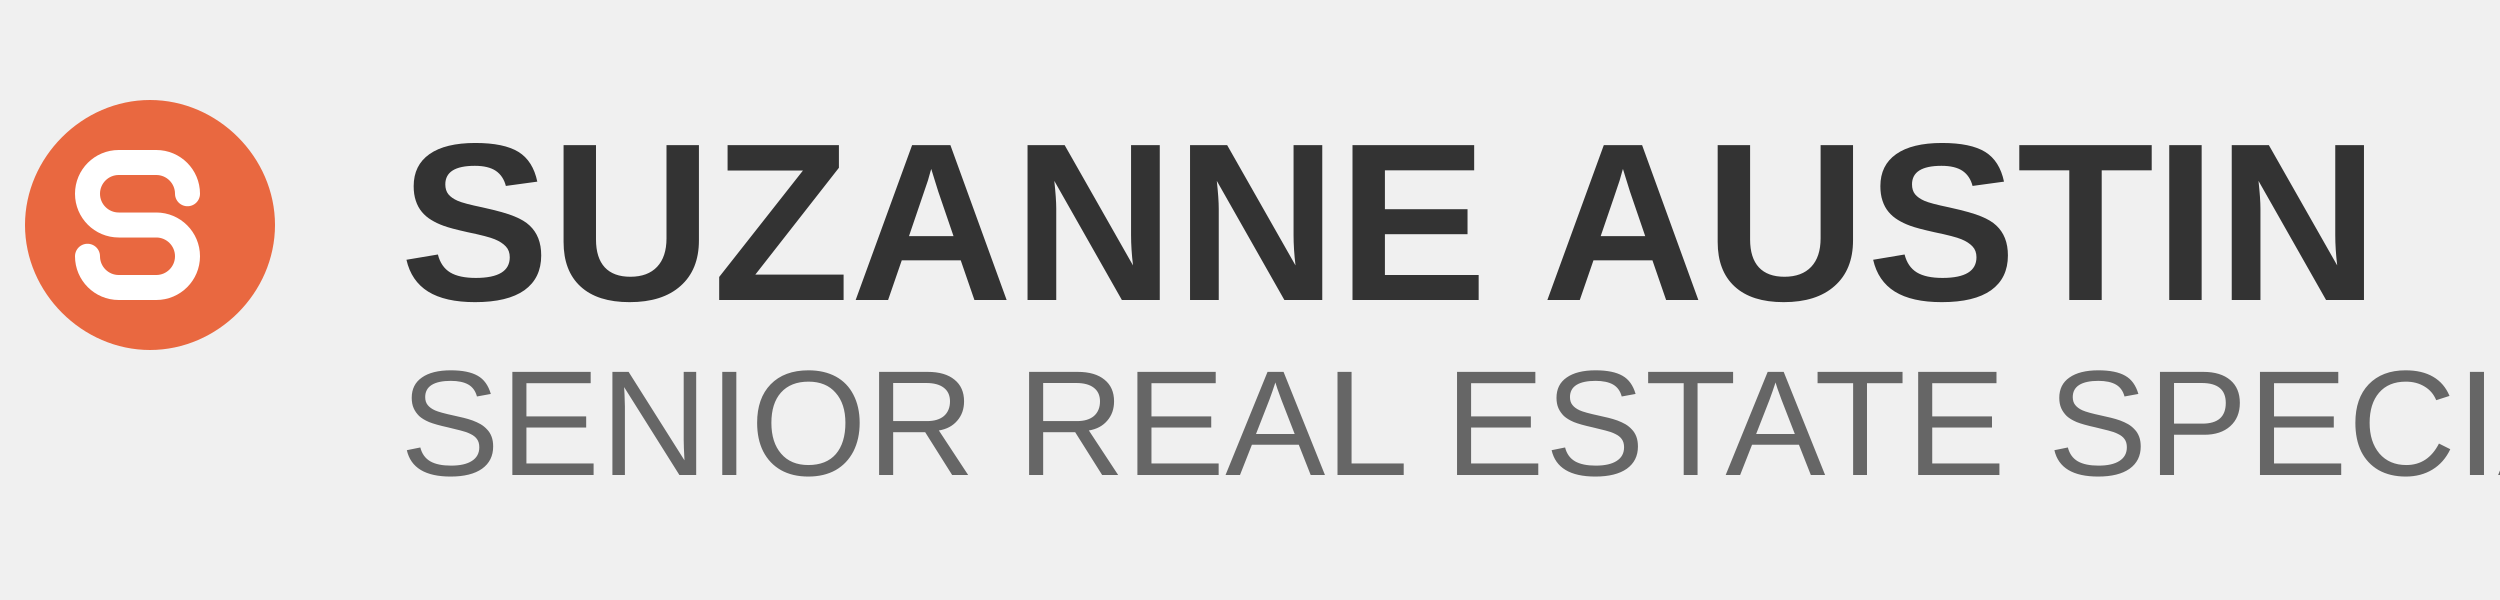
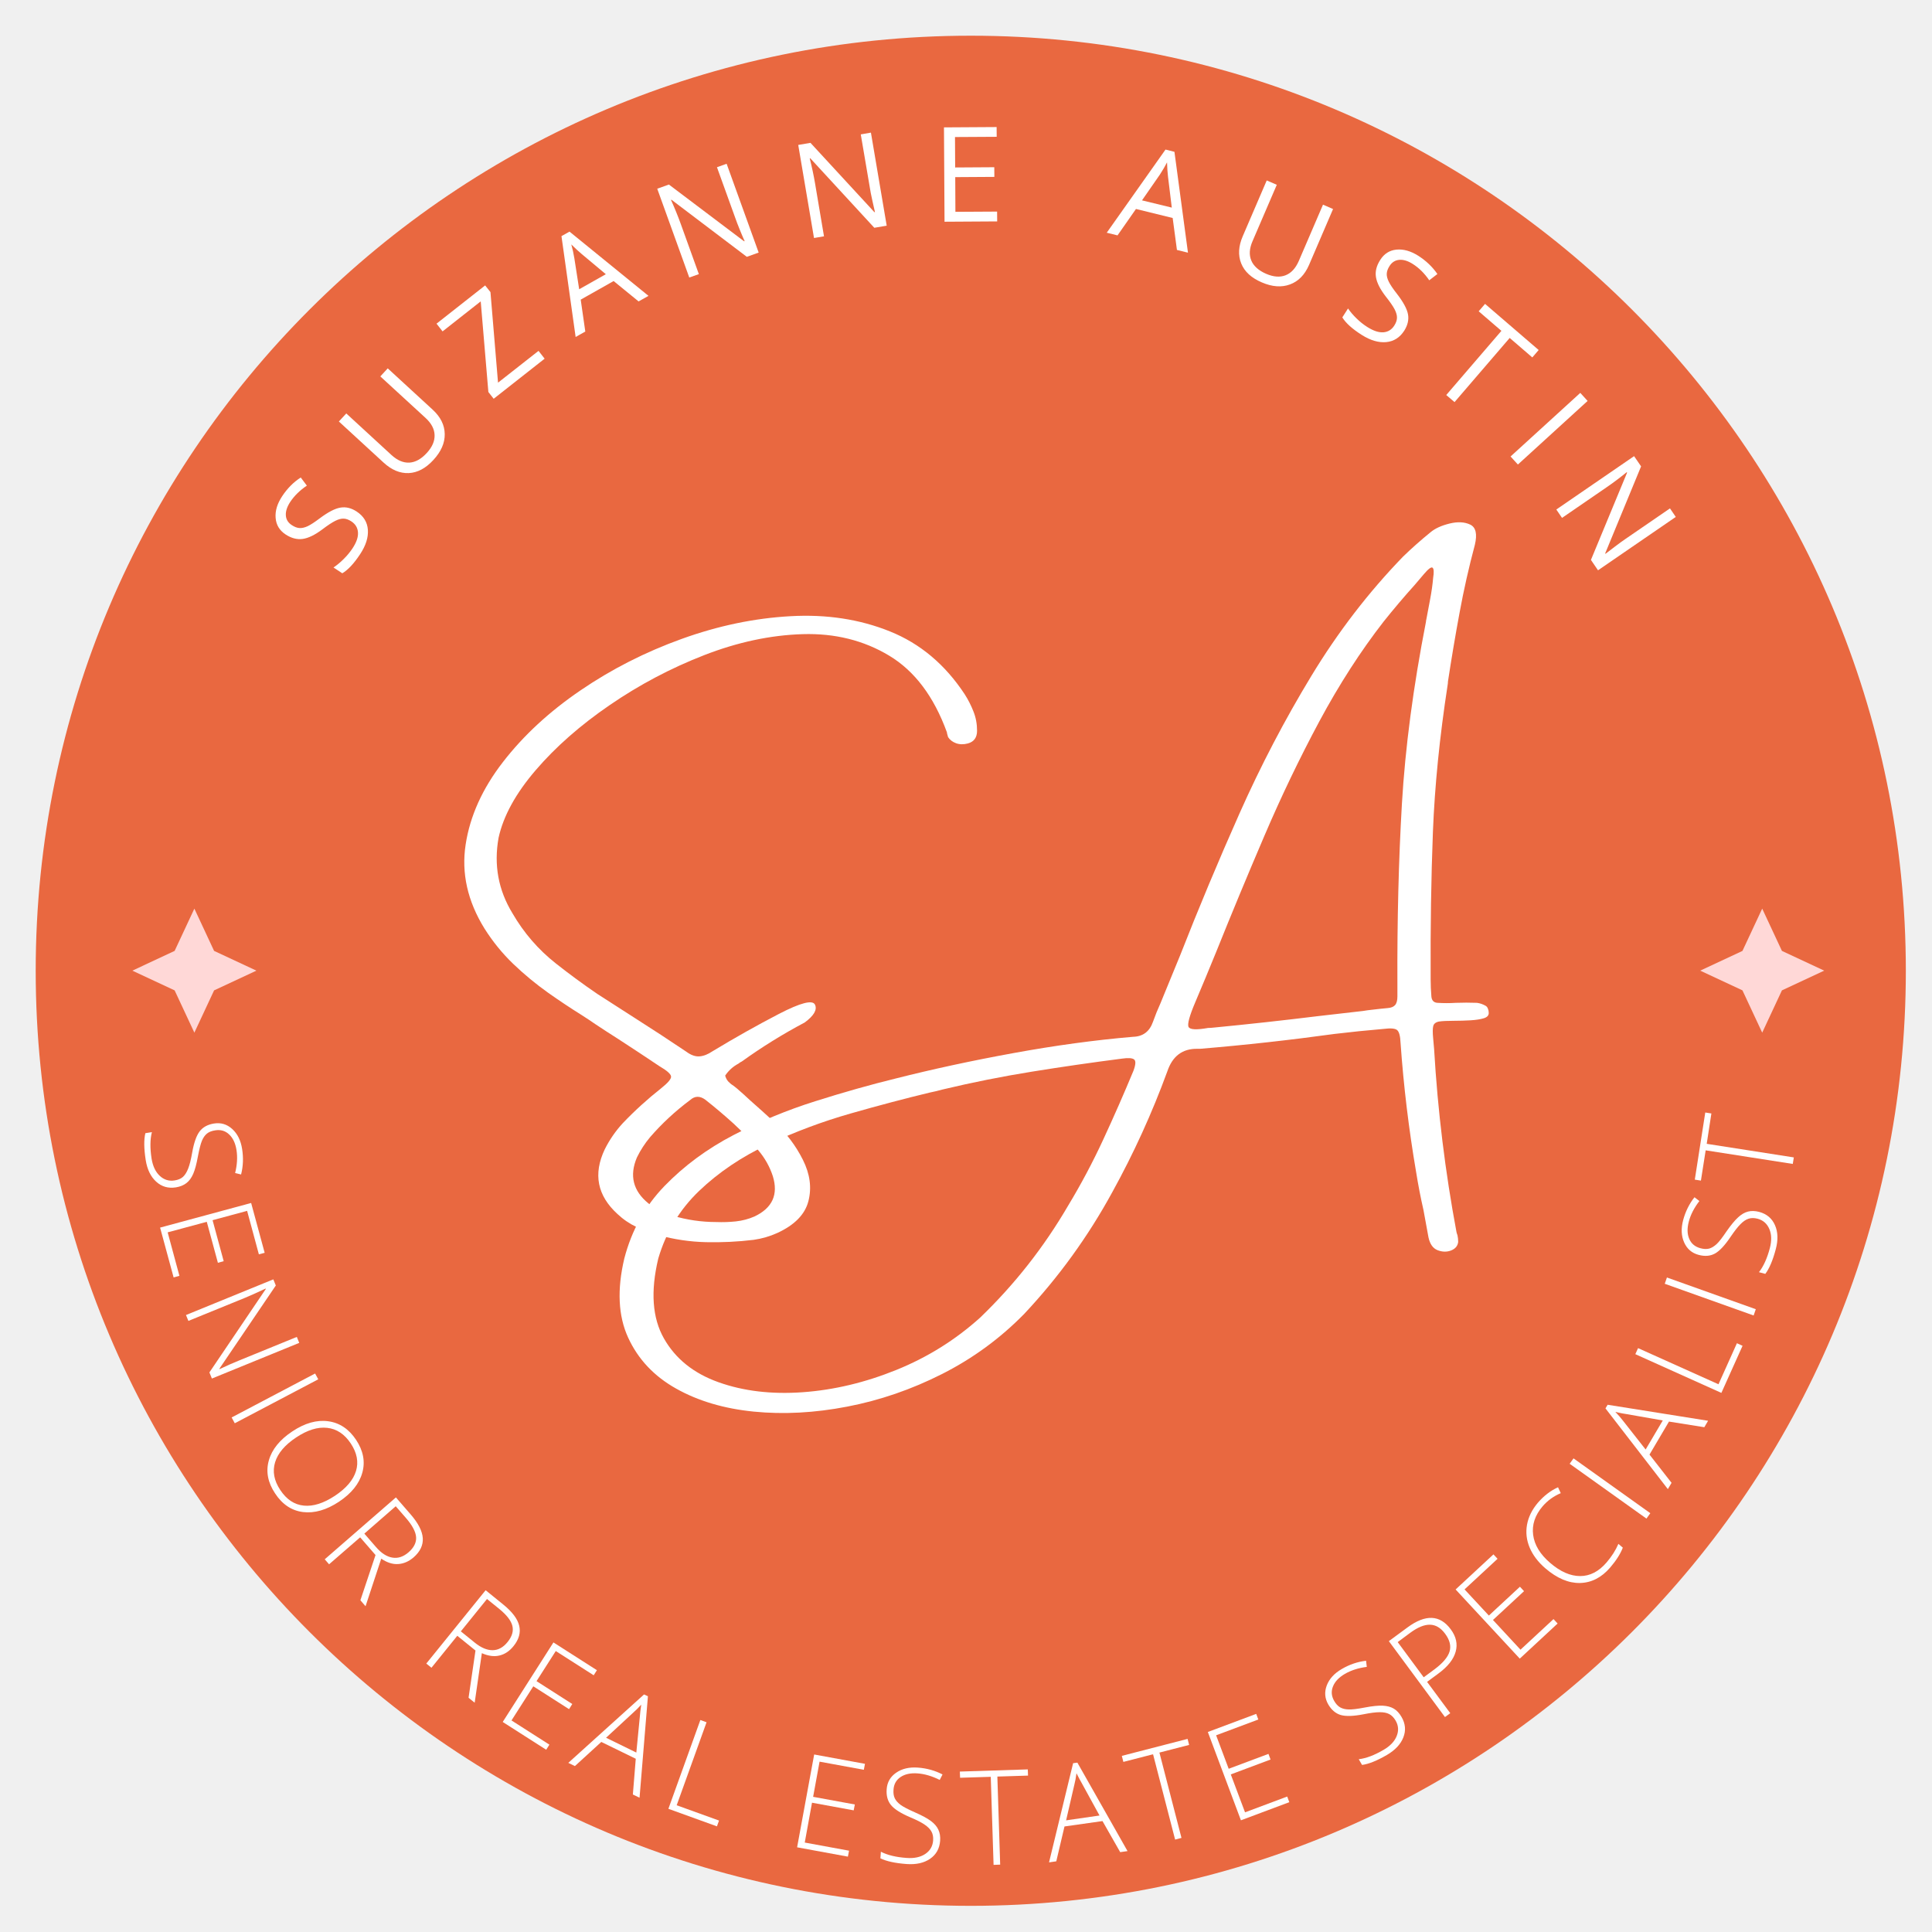
- <svg xmlns="http://www.w3.org/2000/svg" width="200" height="48" viewBox="0 0 200 48" fill="none">
-   <g>
-     <path d="M12 8C17.418 8 22 12.582 22 18C22 23.418 17.418 28 12 28C6.582 28 2 23.418 2 18C2 12.582 6.582 8 12 8Z" fill="#e96840" />
-     <path d="M15 15.5C15 14.119 13.881 13 12.5 13H9.5C8.119 13 7 14.119 7 15.5C7 16.881 8.119 18 9.5 18H12.5C13.881 18 15 19.119 15 20.5C15 21.881 13.881 23 12.5 23H9.5C8.119 23 7 21.881 7 20.5" stroke="white" stroke-width="2" stroke-linecap="round" />
-     <text x="32" y="24" font-family="Arial" font-weight="bold" font-size="18" fill="#333333">
-       SUZANNE AUSTIN
-     </text>
-     <text x="32" y="38" font-family="Arial" font-size="12" fill="#666666">
-       SENIOR REAL ESTATE SPECIALIST
-     </text>
+ <svg xmlns="http://www.w3.org/2000/svg" width="500" zoomAndPan="magnify" viewBox="0 0 375 375" height="500" preserveAspectRatio="xMidYMid meet" version="1.0">
+   <defs>
+     <g />
+     <clipPath id="1cd5690440">
+       <path d="M 6.93 6.93 L 369.922 6.93 L 369.922 369.922 L 6.93 369.922 Z M 6.93 6.93 " clip-rule="nonzero" />
+     </clipPath>
+     <clipPath id="313564a5e2">
+       <path d="M 188.426 6.93 C 88.188 6.93 6.93 88.188 6.93 188.426 C 6.93 288.664 88.188 369.922 188.426 369.922 C 288.664 369.922 369.922 288.664 369.922 188.426 C 369.922 88.188 288.664 6.93 188.426 6.93 Z M 188.426 6.93 " clip-rule="nonzero" />
+     </clipPath>
+     <clipPath id="a111c17fc4">
+       <path d="M 25.691 176.363 L 49.762 176.363 L 49.762 200.438 L 25.691 200.438 Z M 25.691 176.363 " clip-rule="nonzero" />
+     </clipPath>
+     <clipPath id="cc8c1d83da">
+       <path d="M 37.727 176.363 L 41.555 184.57 L 49.762 188.402 L 41.555 192.23 L 37.727 200.438 L 33.895 192.23 L 25.691 188.402 L 33.895 184.57 Z M 37.727 176.363 " clip-rule="nonzero" />
+     </clipPath>
+     <clipPath id="80447f54eb">
+       <path d="M 330.004 176.363 L 354.078 176.363 L 354.078 200.438 L 330.004 200.438 Z M 330.004 176.363 " clip-rule="nonzero" />
+     </clipPath>
+     <clipPath id="55ce597cc9">
+       <path d="M 342.043 176.363 L 345.871 184.57 L 354.078 188.402 L 345.871 192.23 L 342.043 200.438 L 338.211 192.23 L 330.004 188.402 L 338.211 184.57 Z M 342.043 176.363 " clip-rule="nonzero" />
+     </clipPath>
+   </defs>
+   <g clip-path="url(#1cd5690440)">
+     <g clip-path="url(#313564a5e2)">
+       <path fill="#e96840" d="M 6.93 6.93 L 369.922 6.93 L 369.922 369.922 L 6.93 369.922 Z M 6.93 6.93 " fill-opacity="1" fill-rule="nonzero" />
+     </g>
+   </g>
+   <g clip-path="url(#a111c17fc4)">
+     <g clip-path="url(#cc8c1d83da)">
+       <path fill="#ffd8d7" d="M 25.691 176.363 L 49.762 176.363 L 49.762 200.438 L 25.691 200.438 Z M 25.691 176.363 " fill-opacity="1" fill-rule="nonzero" />
+     </g>
+   </g>
+   <g clip-path="url(#80447f54eb)">
+     <g clip-path="url(#55ce597cc9)">
+       <path fill="#ffd8d7" d="M 330.004 176.363 L 354.078 176.363 L 354.078 200.438 L 330.004 200.438 Z M 330.004 176.363 " fill-opacity="1" fill-rule="nonzero" />
+     </g>
+   </g>
+   <g fill="#ffffff" fill-opacity="1">
+     <g transform="translate(104.1931, 214.1659)">
+       <g>
+         <path d="M 34.844 23.031 C 36.113 23.082 37.379 23.039 38.641 22.906 C 39.898 22.77 41.102 22.453 42.25 21.953 C 45.727 20.305 46.914 17.695 45.812 14.125 C 45.219 12.301 44.281 10.629 43 9.109 C 41.531 7.234 39.914 5.492 38.156 3.891 C 36.395 2.297 34.578 0.758 32.703 -0.719 C 31.648 -1.488 30.664 -1.461 29.75 -0.641 C 26.875 1.504 24.285 3.906 21.984 6.562 C 20.984 7.758 20.133 9.066 19.438 10.484 C 17.938 14.004 18.676 16.977 21.656 19.406 C 23.07 20.5 24.645 21.297 26.375 21.797 C 29.125 22.617 31.945 23.031 34.844 23.031 Z M 36.562 -5.391 C 36.688 -4.922 36.895 -4.531 37.188 -4.219 C 37.488 -3.906 37.805 -3.648 38.141 -3.453 C 38.359 -3.273 38.582 -3.098 38.812 -2.922 C 39.688 -2.172 40.562 -1.383 41.438 -0.562 C 43.082 0.883 44.676 2.32 46.219 3.75 C 48.469 5.82 50.281 8.227 51.656 10.969 C 53.031 13.719 53.383 16.383 52.719 18.969 C 52.062 21.551 50.035 23.617 46.641 25.172 C 45.211 25.816 43.703 26.254 42.109 26.484 C 39.035 26.859 35.941 27.008 32.828 26.938 C 29.723 26.863 26.66 26.41 23.641 25.578 C 22.16 25.18 20.734 24.656 19.359 24 C 17.992 23.352 16.758 22.508 15.656 21.469 C 11.738 17.895 10.914 13.711 13.188 8.922 C 14.113 7.066 15.285 5.367 16.703 3.828 C 19.023 1.398 21.5 -0.848 24.125 -2.922 C 25.445 -3.973 26.094 -4.734 26.062 -5.203 C 26.039 -5.68 25.281 -6.359 23.781 -7.234 C 21.113 -9.023 18.406 -10.812 15.656 -12.594 C 14.207 -13.508 12.77 -14.441 11.344 -15.391 C 10.477 -15.992 9.609 -16.57 8.734 -17.125 C 6.535 -18.5 4.359 -19.945 2.203 -21.469 C -0.211 -23.188 -2.473 -25.055 -4.578 -27.078 C -6.691 -29.109 -8.551 -31.395 -10.156 -33.938 C -13.445 -39.258 -14.664 -44.691 -13.812 -50.234 C -12.969 -55.773 -10.551 -61.117 -6.562 -66.266 C -2.582 -71.41 2.426 -76.039 8.469 -80.156 C 14.508 -84.281 21.062 -87.613 28.125 -90.156 C 35.195 -92.707 42.234 -94.176 49.234 -94.562 C 56.242 -94.957 62.68 -93.973 68.547 -91.609 C 74.422 -89.242 79.254 -85.18 83.047 -79.422 C 83.723 -78.367 84.289 -77.254 84.75 -76.078 C 85.219 -74.91 85.453 -73.66 85.453 -72.328 C 85.453 -71.004 84.852 -70.18 83.656 -69.859 C 82.82 -69.641 82.062 -69.656 81.375 -69.906 C 80.695 -70.156 80.18 -70.551 79.828 -71.094 C 79.773 -71.25 79.723 -71.438 79.672 -71.656 C 79.629 -71.781 79.609 -71.895 79.609 -72 C 77.078 -78.969 73.336 -83.938 68.391 -86.906 C 63.453 -89.875 57.859 -91.266 51.609 -91.078 C 45.367 -90.891 38.992 -89.531 32.484 -87 C 25.984 -84.469 19.875 -81.238 14.156 -77.312 C 8.438 -73.395 3.645 -69.18 -0.219 -64.672 C -4.094 -60.16 -6.492 -55.785 -7.422 -51.547 C -8.367 -46.273 -7.469 -41.391 -4.719 -36.891 C -2.52 -33.098 0.285 -29.852 3.703 -27.156 C 6.328 -25.082 9.016 -23.109 11.766 -21.234 C 14.234 -19.641 16.68 -18.066 19.109 -16.516 C 22.453 -14.391 25.75 -12.234 29 -10.047 C 29.914 -9.367 30.773 -9.062 31.578 -9.125 C 32.379 -9.188 33.219 -9.516 34.094 -10.109 C 38.438 -12.734 42.723 -15.145 46.953 -17.344 C 51.191 -19.539 53.539 -20.145 54 -19.156 C 54.457 -18.176 53.789 -17.023 52 -15.703 C 47.75 -13.453 43.676 -10.926 39.781 -8.125 C 39.562 -8.031 39.348 -7.895 39.141 -7.719 C 38.098 -7.164 37.238 -6.391 36.562 -5.391 Z M 36.562 -5.391 " />
+       </g>
+     </g>
+   </g>
+   <g fill="#ffffff" fill-opacity="1">
+     <g transform="translate(156.6108, 214.1659)">
+       <g>
+         <path d="M 131.781 -18.922 C 131.957 -18.816 132.094 -18.641 132.188 -18.391 C 132.289 -18.141 132.344 -17.906 132.344 -17.688 C 132.414 -17.133 132.109 -16.75 131.422 -16.531 C 130.742 -16.32 129.879 -16.188 128.828 -16.125 C 127.773 -16.062 126.723 -16.031 125.672 -16.031 C 124.348 -16.031 123.363 -15.984 122.719 -15.891 C 122.07 -15.766 121.691 -15.469 121.578 -15 C 121.461 -14.539 121.457 -13.758 121.562 -12.656 C 121.613 -12.062 121.676 -11.352 121.75 -10.531 C 122.445 1.406 123.895 13.242 126.094 24.984 C 126.145 25.211 126.207 25.41 126.281 25.578 C 126.375 26.004 126.422 26.441 126.422 26.891 C 126.328 27.672 125.867 28.223 125.047 28.547 C 124.223 28.867 123.352 28.852 122.438 28.5 C 121.531 28.156 120.938 27.32 120.656 26 C 120.332 24.227 120.008 22.469 119.688 20.719 C 119.133 18.289 118.66 15.844 118.266 13.375 C 116.836 5.031 115.828 -3.348 115.234 -11.766 C 115.18 -13.086 114.957 -13.91 114.562 -14.234 C 114.176 -14.555 113.301 -14.629 111.938 -14.453 C 108.738 -14.18 105.578 -13.859 102.453 -13.484 C 93.766 -12.285 85.051 -11.32 76.312 -10.594 C 76.258 -10.594 76.207 -10.594 76.156 -10.594 C 76.051 -10.594 75.938 -10.594 75.812 -10.594 C 72.914 -10.645 70.969 -9.188 69.969 -6.219 C 67 1.895 63.43 9.723 59.266 17.266 C 54.586 25.836 48.906 33.691 42.219 40.828 C 37.551 45.598 32.234 49.492 26.266 52.516 C 20.297 55.535 14.148 57.648 7.828 58.859 C 1.516 60.078 -4.523 60.398 -10.297 59.828 C -16.066 59.254 -21.094 57.766 -25.375 55.359 C -29.656 52.961 -32.758 49.664 -34.688 45.469 C -36.613 41.281 -36.863 36.164 -35.438 30.125 C -34.008 24.625 -31.398 19.922 -27.609 16.016 C -23.816 12.109 -19.363 8.82 -14.25 6.156 C -9.145 3.5 -3.848 1.305 1.641 -0.422 C 7.141 -2.16 12.336 -3.629 17.234 -4.828 C 24.422 -6.648 32.051 -8.297 40.125 -9.766 C 48.207 -11.242 55.938 -12.297 63.312 -12.922 C 65.227 -12.973 66.516 -13.938 67.172 -15.812 C 67.617 -17.062 68.117 -18.297 68.672 -19.516 C 68.891 -20.066 69.098 -20.578 69.297 -21.047 C 70.348 -23.598 71.398 -26.16 72.453 -28.734 C 76.023 -37.848 79.867 -47.035 83.984 -56.297 C 88.109 -65.566 92.754 -74.457 97.922 -82.969 C 103.086 -91.488 109.02 -99.207 115.719 -106.125 C 117.414 -107.77 119.203 -109.352 121.078 -110.875 C 121.953 -111.602 123.176 -112.16 124.75 -112.547 C 126.32 -112.93 127.656 -112.863 128.75 -112.344 C 129.852 -111.82 130.156 -110.508 129.656 -108.406 C 128.5 -104.082 127.508 -99.691 126.688 -95.234 C 125.863 -90.785 125.113 -86.336 124.438 -81.891 C 124.438 -81.66 124.414 -81.438 124.375 -81.219 C 122.82 -71.125 121.867 -61.613 121.516 -52.688 C 121.172 -43.758 121.023 -34.211 121.078 -24.047 C 121.078 -22.953 121.125 -21.852 121.219 -20.75 C 121.289 -19.977 121.68 -19.566 122.391 -19.516 C 123.609 -19.441 124.789 -19.441 125.938 -19.516 C 127.312 -19.566 128.688 -19.566 130.062 -19.516 C 130.664 -19.441 131.238 -19.242 131.781 -18.922 Z M 63.391 -6.328 C 63.836 -7.523 63.879 -8.258 63.516 -8.531 C 63.148 -8.812 62.367 -8.863 61.172 -8.688 C 55.328 -7.938 49.492 -7.094 43.672 -6.156 C 37.859 -5.219 32.094 -4.066 26.375 -2.703 C 25.551 -2.473 24.703 -2.27 23.828 -2.094 C 19.055 -0.945 13.938 0.406 8.469 1.969 C 3 3.531 -2.316 5.52 -7.484 7.938 C -12.66 10.363 -17.141 13.383 -20.922 17 C -24.703 20.625 -27.344 25 -28.844 30.125 C -30.363 36.488 -30 41.648 -27.75 45.609 C -25.508 49.566 -21.973 52.406 -17.141 54.125 C -12.305 55.852 -6.852 56.5 -0.781 56.062 C 5.281 55.625 11.332 54.18 17.375 51.734 C 23.426 49.285 28.848 45.898 33.641 41.578 C 40.328 35.141 46.008 27.91 50.688 19.891 C 53.207 15.723 55.484 11.441 57.516 7.047 C 59.555 2.648 61.516 -1.805 63.391 -6.328 Z M 120.172 -93.5 C 120.172 -93.625 120.195 -93.785 120.25 -93.984 C 120.426 -94.891 120.66 -96.133 120.953 -97.719 C 121.254 -99.301 121.457 -100.727 121.562 -102 C 121.738 -103.102 121.703 -103.758 121.453 -103.969 C 121.203 -104.188 120.613 -103.742 119.688 -102.641 C 119.133 -101.992 118.582 -101.344 118.031 -100.688 C 115.938 -98.363 113.906 -95.969 111.938 -93.5 C 107.488 -87.781 103.336 -81.336 99.484 -74.172 C 95.641 -67.004 92.07 -59.57 88.781 -51.875 C 85.488 -44.188 82.379 -36.695 79.453 -29.406 C 78.078 -26.031 76.727 -22.785 75.406 -19.672 C 74.258 -16.973 73.82 -15.359 74.094 -14.828 C 74.375 -14.305 75.633 -14.242 77.875 -14.641 C 78.195 -14.641 78.586 -14.664 79.047 -14.719 C 85.805 -15.375 92.535 -16.113 99.234 -16.938 C 102.148 -17.281 105.055 -17.613 107.953 -17.938 C 108.555 -18.039 109.133 -18.117 109.688 -18.172 C 110.688 -18.297 111.707 -18.406 112.75 -18.5 C 113.406 -18.551 113.879 -18.742 114.172 -19.078 C 114.473 -19.422 114.625 -19.977 114.625 -20.75 C 114.625 -21.227 114.625 -21.738 114.625 -22.281 C 114.625 -22.562 114.625 -22.836 114.625 -23.109 C 114.57 -35.547 114.863 -47.227 115.5 -58.156 C 116.145 -69.082 117.703 -80.863 120.172 -93.5 Z M 120.172 -93.5 " />
+       </g>
+     </g>
+   </g>
+   <g fill="#ffffff" fill-opacity="1">
+     <g transform="translate(27.51291, 218.653)">
+       <g>
+         <path d="M 6.641 11.812 C 5.141 12.051 3.859 11.68 2.797 10.703 C 1.734 9.734 1.055 8.332 0.766 6.5 C 0.422 4.289 0.398 2.555 0.703 1.297 L 1.969 1.094 C 1.613 2.488 1.594 4.195 1.906 6.219 C 2.145 7.695 2.676 8.816 3.5 9.578 C 4.32 10.348 5.281 10.645 6.375 10.469 C 7.07 10.363 7.617 10.129 8.016 9.766 C 8.41 9.398 8.742 8.863 9.016 8.156 C 9.297 7.445 9.551 6.43 9.781 5.109 C 10.125 3.16 10.609 1.773 11.234 0.953 C 11.859 0.129 12.785 -0.379 14.016 -0.578 C 15.359 -0.797 16.539 -0.441 17.562 0.484 C 18.582 1.41 19.223 2.707 19.484 4.375 C 19.754 6.082 19.688 7.727 19.281 9.312 L 18.125 9.031 C 18.52 7.438 18.609 5.953 18.391 4.578 C 18.18 3.242 17.703 2.227 16.953 1.531 C 16.211 0.832 15.305 0.57 14.234 0.75 C 13.566 0.852 13.039 1.062 12.656 1.375 C 12.27 1.688 11.945 2.145 11.688 2.75 C 11.438 3.352 11.176 4.363 10.906 5.781 C 10.633 7.281 10.328 8.422 9.984 9.203 C 9.641 9.984 9.203 10.578 8.672 10.984 C 8.141 11.398 7.461 11.676 6.641 11.812 Z M 6.641 11.812 " />
+       </g>
+     </g>
+   </g>
+   <g fill="#ffffff" fill-opacity="1">
+     <g transform="translate(30.40265, 235.7774)">
+       <g>
+         <path d="M 3.297 12.172 L 0.672 2.5 L 18.344 -2.281 L 20.969 7.391 L 19.844 7.688 L 17.562 -0.75 L 10.859 1.062 L 13.016 9.016 L 11.891 9.328 L 9.734 1.375 L 2.141 3.422 L 4.422 11.859 Z M 3.297 12.172 " />
+       </g>
+     </g>
+   </g>
+   <g fill="#ffffff" fill-opacity="1">
+     <g transform="translate(35.11382, 252.8394)">
+       <g>
+         <path d="M 6.016 14.734 L 5.531 13.547 L 16.484 -2.656 L 16.453 -2.734 C 14.703 -1.91 13.367 -1.312 12.453 -0.938 L 1.453 3.547 L 0.984 2.406 L 17.938 -4.516 L 18.422 -3.328 L 7.469 12.828 L 7.5 12.906 C 8.863 12.258 10.176 11.68 11.438 11.172 L 22.5 6.656 L 22.969 7.812 Z M 6.016 14.734 " />
+       </g>
+     </g>
+   </g>
+   <g fill="#ffffff" fill-opacity="1">
+     <g transform="translate(43.75673, 272.8319)">
+       <g>
+         <path d="M 1.203 2.297 L 17.406 -6.234 L 18.016 -5.109 L 1.812 3.422 Z M 1.203 2.297 " />
+       </g>
+     </g>
+   </g>
+   <g fill="#ffffff" fill-opacity="1">
+     <g transform="translate(48.1793, 281.5823)">
+       <g>
+         <path d="M 17.609 9.906 C 15.18 11.508 12.859 12.176 10.641 11.906 C 8.43 11.633 6.625 10.43 5.219 8.297 C 3.801 6.172 3.395 4.035 4 1.891 C 4.602 -0.254 6.125 -2.133 8.562 -3.75 C 10.988 -5.363 13.305 -6.02 15.516 -5.719 C 17.723 -5.426 19.531 -4.223 20.938 -2.109 C 22.344 0.016 22.742 2.145 22.141 4.281 C 21.547 6.414 20.035 8.289 17.609 9.906 Z M 9.312 -2.578 C 7.125 -1.129 5.758 0.473 5.219 2.234 C 4.676 4.004 5.008 5.801 6.219 7.625 C 7.438 9.469 8.957 10.477 10.781 10.656 C 12.602 10.844 14.617 10.207 16.828 8.75 C 19.023 7.289 20.391 5.688 20.922 3.938 C 21.453 2.195 21.113 0.414 19.906 -1.406 C 18.695 -3.227 17.172 -4.238 15.328 -4.438 C 13.492 -4.645 11.488 -4.023 9.312 -2.578 Z M 9.312 -2.578 " />
+       </g>
+     </g>
+   </g>
+   <g fill="#ffffff" fill-opacity="1">
+     <g transform="translate(61.32774, 300.7065)">
+       <g>
+         <path d="M 8.578 -2.312 L 2.547 2.922 L 1.703 1.953 L 15.516 -10.062 L 18.375 -6.766 C 19.863 -5.055 20.648 -3.516 20.734 -2.141 C 20.816 -0.773 20.223 0.461 18.953 1.578 C 18.016 2.379 17.016 2.812 15.953 2.875 C 14.891 2.945 13.797 2.598 12.672 1.828 L 9.625 11.062 L 8.625 9.906 L 11.562 1.125 Z M 9.391 -3.031 L 11.672 -0.406 C 12.691 0.77 13.742 1.445 14.828 1.625 C 15.91 1.812 16.957 1.469 17.969 0.594 C 19.02 -0.32 19.508 -1.301 19.438 -2.344 C 19.363 -3.395 18.707 -4.633 17.469 -6.062 L 15.484 -8.344 Z M 9.391 -3.031 " />
+       </g>
+     </g>
+   </g>
+   <g fill="#ffffff" fill-opacity="1">
+     <g transform="translate(73.66699, 314.3916)">
+       <g />
+     </g>
+   </g>
+   <g fill="#ffffff" fill-opacity="1">
+     <g transform="translate(80.72883, 321.2715)">
+       <g>
+         <path d="M 8.031 -3.766 L 3.016 2.438 L 2.016 1.625 L 13.531 -12.609 L 16.922 -9.859 C 18.691 -8.43 19.734 -7.051 20.047 -5.719 C 20.367 -4.383 20 -3.062 18.938 -1.75 C 18.164 -0.789 17.258 -0.188 16.219 0.062 C 15.188 0.312 14.047 0.16 12.797 -0.391 L 11.406 9.219 L 10.219 8.266 L 11.562 -0.906 Z M 8.719 -4.625 L 11.422 -2.438 C 12.629 -1.457 13.781 -0.969 14.875 -0.969 C 15.977 -0.977 16.953 -1.508 17.797 -2.562 C 18.672 -3.645 18.977 -4.691 18.719 -5.703 C 18.469 -6.711 17.613 -7.812 16.156 -9 L 13.797 -10.906 Z M 8.719 -4.625 " />
+       </g>
+     </g>
+   </g>
+   <g fill="#ffffff" fill-opacity="1">
+     <g transform="translate(95.3901, 332.841)">
+       <g>
+         <path d="M 10.625 6.781 L 2.188 1.391 L 12.031 -14.047 L 20.469 -8.656 L 19.844 -7.672 L 12.484 -12.375 L 8.75 -6.531 L 15.688 -2.094 L 15.062 -1.094 L 8.125 -5.531 L 3.891 1.094 L 11.25 5.797 Z M 10.625 6.781 " />
+       </g>
+     </g>
+   </g>
+   <g fill="#ffffff" fill-opacity="1">
+     <g transform="translate(110.3074, 342.1701)">
+       <g>
+         <path d="M 13.094 -0.797 L 6.406 -4.062 L 1.281 0.625 L 0 0 L 14.703 -13.281 L 15.453 -12.922 L 13.828 6.766 L 12.531 6.141 Z M 7.328 -4.875 L 13.203 -2 L 13.891 -9.031 C 13.93 -9.594 14.02 -10.348 14.156 -11.297 C 13.602 -10.68 13.055 -10.141 12.516 -9.672 Z M 7.328 -4.875 " />
+       </g>
+     </g>
+   </g>
+   <g fill="#ffffff" fill-opacity="1">
+     <g transform="translate(127.2973, 350.2126)">
+       <g>
+         <path d="M 2.438 0.875 L 8.641 -16.359 L 9.844 -15.922 L 4.047 0.188 L 12.266 3.156 L 11.859 4.281 Z M 2.438 0.875 " />
+       </g>
+     </g>
+   </g>
+   <g fill="#ffffff" fill-opacity="1">
+     <g transform="translate(142.6999, 355.4911)">
+       <g />
+     </g>
+   </g>
+   <g fill="#ffffff" fill-opacity="1">
+     <g transform="translate(152.1714, 358.0917)">
+       <g>
+         <path d="M 12.406 2.281 L 2.547 0.469 L 5.859 -17.547 L 15.719 -15.734 L 15.5 -14.578 L 6.906 -16.156 L 5.656 -9.328 L 13.75 -7.844 L 13.531 -6.703 L 5.438 -8.188 L 4.031 -0.453 L 12.625 1.125 Z M 12.406 2.281 " />
+       </g>
+     </g>
+   </g>
+   <g fill="#ffffff" fill-opacity="1">
+     <g transform="translate(169.4617, 361.0745)">
+       <g>
+         <path d="M 13.016 -3.766 C 12.898 -2.254 12.25 -1.094 11.062 -0.281 C 9.875 0.531 8.359 0.867 6.516 0.734 C 4.273 0.566 2.578 0.195 1.422 -0.375 L 1.516 -1.656 C 2.785 -1 4.441 -0.598 6.484 -0.453 C 7.973 -0.336 9.188 -0.594 10.125 -1.219 C 11.062 -1.844 11.57 -2.711 11.656 -3.828 C 11.707 -4.523 11.598 -5.109 11.328 -5.578 C 11.066 -6.055 10.625 -6.504 10 -6.922 C 9.383 -7.348 8.453 -7.82 7.203 -8.344 C 5.379 -9.125 4.141 -9.91 3.484 -10.703 C 2.828 -11.504 2.547 -12.531 2.641 -13.781 C 2.734 -15.133 3.344 -16.203 4.469 -16.984 C 5.602 -17.773 7.016 -18.109 8.703 -17.984 C 10.422 -17.859 12.016 -17.414 13.484 -16.656 L 12.938 -15.594 C 11.457 -16.332 10.031 -16.754 8.656 -16.859 C 7.301 -16.961 6.195 -16.727 5.344 -16.156 C 4.5 -15.594 4.039 -14.773 3.969 -13.703 C 3.914 -13.023 4 -12.461 4.219 -12.016 C 4.438 -11.566 4.812 -11.145 5.344 -10.75 C 5.875 -10.363 6.801 -9.879 8.125 -9.297 C 9.508 -8.691 10.539 -8.133 11.219 -7.625 C 11.906 -7.113 12.391 -6.551 12.672 -5.938 C 12.961 -5.32 13.078 -4.598 13.016 -3.766 Z M 13.016 -3.766 " />
+       </g>
+     </g>
+   </g>
+   <g fill="#ffffff" fill-opacity="1">
+     <g transform="translate(186.7743, 362.1578)">
+       <g>
+         <path d="M 7.359 -0.234 L 6.078 -0.188 L 5.531 -17.281 L -0.422 -17.094 L -0.469 -18.297 L 12.719 -18.719 L 12.766 -17.516 L 6.812 -17.328 Z M 7.359 -0.234 " />
+       </g>
+     </g>
+   </g>
+   <g fill="#ffffff" fill-opacity="1">
+     <g transform="translate(203.6182, 361.4844)">
+       <g>
+         <path d="M 10.375 -8.016 L 3 -6.969 L 1.406 -0.203 L 0 0 L 4.672 -19.25 L 5.5 -19.359 L 15.234 -2.188 L 13.812 -1.984 Z M 3.312 -8.156 L 9.797 -9.094 L 6.406 -15.281 C 6.125 -15.758 5.766 -16.43 5.328 -17.297 C 5.223 -16.473 5.082 -15.723 4.906 -15.047 Z M 3.312 -8.156 " />
+       </g>
+     </g>
+   </g>
+   <g fill="#ffffff" fill-opacity="1">
+     <g transform="translate(222.1992, 358.5788)">
+       <g>
+         <path d="M 7.125 -1.844 L 5.891 -1.516 L 1.609 -18.078 L -4.156 -16.594 L -4.453 -17.766 L 8.312 -21.062 L 8.609 -19.891 L 2.844 -18.406 Z M 7.125 -1.844 " />
+       </g>
+     </g>
+   </g>
+   <g fill="#ffffff" fill-opacity="1">
+     <g transform="translate(238.4407, 354.225)">
+       <g>
+         <path d="M 11.812 -4.422 L 2.422 -0.906 L -4 -18.047 L 5.391 -21.562 L 5.797 -20.469 L -2.391 -17.406 L 0.047 -10.906 L 7.766 -13.797 L 8.172 -12.703 L 0.453 -9.812 L 3.219 -2.453 L 11.406 -5.516 Z M 11.812 -4.422 " />
+       </g>
+     </g>
+   </g>
+   <g fill="#ffffff" fill-opacity="1">
+     <g transform="translate(254.5394, 347.8836)">
+       <g />
+     </g>
+   </g>
+   <g fill="#ffffff" fill-opacity="1">
+     <g transform="translate(263.4184, 343.6965)">
+       <g>
+         <path d="M 8.609 -10.453 C 9.379 -9.141 9.5 -7.812 8.969 -6.469 C 8.445 -5.133 7.383 -4 5.781 -3.062 C 3.844 -1.938 2.234 -1.289 0.953 -1.125 L 0.312 -2.234 C 1.738 -2.398 3.332 -3 5.094 -4.031 C 6.395 -4.781 7.254 -5.676 7.672 -6.719 C 8.098 -7.758 8.031 -8.766 7.469 -9.734 C 7.113 -10.336 6.695 -10.758 6.219 -11 C 5.738 -11.25 5.117 -11.367 4.359 -11.359 C 3.609 -11.359 2.562 -11.223 1.219 -10.953 C -0.719 -10.578 -2.18 -10.531 -3.172 -10.812 C -4.16 -11.102 -4.973 -11.789 -5.609 -12.875 C -6.285 -14.051 -6.379 -15.281 -5.891 -16.562 C -5.398 -17.844 -4.426 -18.906 -2.969 -19.75 C -1.469 -20.625 0.098 -21.156 1.734 -21.344 L 1.875 -20.156 C 0.238 -19.945 -1.176 -19.492 -2.375 -18.797 C -3.539 -18.117 -4.312 -17.305 -4.688 -16.359 C -5.07 -15.422 -4.992 -14.484 -4.453 -13.547 C -4.117 -12.961 -3.734 -12.547 -3.297 -12.297 C -2.859 -12.047 -2.305 -11.91 -1.641 -11.891 C -0.984 -11.867 0.051 -11.992 1.469 -12.266 C 2.945 -12.547 4.113 -12.664 4.969 -12.625 C 5.832 -12.582 6.551 -12.391 7.125 -12.047 C 7.695 -11.703 8.191 -11.172 8.609 -10.453 Z M 8.609 -10.453 " />
+       </g>
+     </g>
+   </g>
+   <g fill="#ffffff" fill-opacity="1">
+     <g transform="translate(278.3872, 334.8265)">
+       <g>
+         <path d="M 3.203 -18.578 C 4.254 -17.16 4.57 -15.711 4.156 -14.234 C 3.75 -12.766 2.66 -11.375 0.891 -10.062 L -1.391 -8.375 L 3.109 -2.297 L 2.078 -1.547 L -8.812 -16.281 L -5.203 -18.938 C -1.691 -21.531 1.109 -21.41 3.203 -18.578 Z M -2.047 -9.266 L -0.016 -10.766 C 1.641 -11.992 2.633 -13.156 2.969 -14.25 C 3.301 -15.344 3.016 -16.5 2.109 -17.719 C 1.273 -18.852 0.305 -19.438 -0.797 -19.469 C -1.898 -19.508 -3.188 -18.988 -4.656 -17.906 L -7.094 -16.094 Z M -2.047 -9.266 " />
+       </g>
+     </g>
+   </g>
+   <g fill="#ffffff" fill-opacity="1">
+     <g transform="translate(293.0815, 323.7028)">
+       <g>
+         <path d="M 9.25 -8.578 L 1.906 -1.766 L -10.547 -15.188 L -3.203 -22 L -2.406 -21.141 L -8.812 -15.203 L -4.094 -10.125 L 1.938 -15.719 L 2.734 -14.859 L -3.297 -9.266 L 2.047 -3.5 L 8.453 -9.438 Z M 9.25 -8.578 " />
+       </g>
+     </g>
+   </g>
+   <g fill="#ffffff" fill-opacity="1">
+     <g transform="translate(305.8942, 311.6172)">
+       <g>
+         <path d="M -6.469 -19.25 C -7.957 -17.508 -8.57 -15.656 -8.312 -13.688 C -8.051 -11.727 -6.953 -9.922 -5.016 -8.266 C -3.035 -6.555 -1.094 -5.703 0.812 -5.703 C 2.719 -5.703 4.426 -6.582 5.938 -8.344 C 6.938 -9.508 7.703 -10.711 8.234 -11.953 L 9.094 -11.219 C 8.633 -10.02 7.816 -8.734 6.641 -7.359 C 4.961 -5.41 3.008 -4.41 0.781 -4.359 C -1.438 -4.316 -3.676 -5.266 -5.938 -7.203 C -7.352 -8.422 -8.367 -9.758 -8.984 -11.219 C -9.598 -12.676 -9.77 -14.16 -9.5 -15.672 C -9.227 -17.18 -8.523 -18.602 -7.391 -19.938 C -6.223 -21.289 -4.922 -22.289 -3.484 -22.938 L -2.953 -21.797 C -4.336 -21.211 -5.508 -20.363 -6.469 -19.25 Z M -6.469 -19.25 " />
+       </g>
+     </g>
+   </g>
+   <g fill="#ffffff" fill-opacity="1">
+     <g transform="translate(318.0758, 296.867)">
+       <g>
+         <path d="M 1.5 -2.109 L -13.406 -12.75 L -12.656 -13.797 L 2.25 -3.156 Z M 1.5 -2.109 " />
+       </g>
+     </g>
+   </g>
+   <g fill="#ffffff" fill-opacity="1">
+     <g transform="translate(323.729, 289.0369)">
+       <g>
+         <path d="M 0.219 -13.109 L -3.562 -6.703 L 0.719 -1.219 L 0 0 L -12.109 -15.672 L -11.688 -16.375 L 7.812 -13.266 L 7.078 -12.016 Z M -4.312 -7.688 L -0.984 -13.328 L -7.938 -14.547 C -8.488 -14.617 -9.238 -14.766 -10.188 -14.984 C -9.602 -14.379 -9.098 -13.797 -8.672 -13.234 Z M -4.312 -7.688 " />
+       </g>
+     </g>
+   </g>
+   <g fill="#ffffff" fill-opacity="1">
+     <g transform="translate(333.0573, 272.718)">
+       <g>
+         <path d="M 1.062 -2.359 L -15.641 -9.875 L -15.109 -11.047 L 0.5 -4.031 L 4.078 -12 L 5.172 -11.5 Z M 1.062 -2.359 " />
+       </g>
+     </g>
+   </g>
+   <g fill="#ffffff" fill-opacity="1">
+     <g transform="translate(339.5025, 257.7729)">
+       <g>
+         <path d="M 0.875 -2.438 L -16.375 -8.594 L -15.953 -9.812 L 1.297 -3.656 Z M 0.875 -2.438 " />
+       </g>
+     </g>
+   </g>
+   <g fill="#ffffff" fill-opacity="1">
+     <g transform="translate(342.7557, 248.7279)">
+       <g>
+         <path d="M -1.297 -13.5 C 0.172 -13.102 1.191 -12.242 1.766 -10.922 C 2.348 -9.609 2.398 -8.055 1.922 -6.266 C 1.348 -4.098 0.672 -2.5 -0.109 -1.469 L -1.344 -1.797 C -0.457 -2.93 0.242 -4.484 0.766 -6.453 C 1.148 -7.898 1.117 -9.141 0.672 -10.172 C 0.234 -11.211 -0.52 -11.879 -1.594 -12.172 C -2.27 -12.348 -2.863 -12.348 -3.375 -12.172 C -3.895 -12.004 -4.414 -11.648 -4.938 -11.109 C -5.469 -10.578 -6.113 -9.75 -6.875 -8.625 C -7.977 -6.988 -8.977 -5.922 -9.875 -5.422 C -10.781 -4.922 -11.836 -4.832 -13.047 -5.156 C -14.359 -5.5 -15.297 -6.301 -15.859 -7.562 C -16.422 -8.82 -16.488 -10.266 -16.062 -11.891 C -15.613 -13.566 -14.879 -15.051 -13.859 -16.344 L -12.906 -15.609 C -13.914 -14.305 -14.598 -12.984 -14.953 -11.641 C -15.305 -10.328 -15.281 -9.203 -14.875 -8.266 C -14.477 -7.336 -13.758 -6.734 -12.719 -6.453 C -12.062 -6.273 -11.492 -6.25 -11.016 -6.375 C -10.535 -6.508 -10.051 -6.801 -9.562 -7.25 C -9.082 -7.695 -8.441 -8.52 -7.641 -9.719 C -6.773 -10.957 -6.023 -11.863 -5.391 -12.438 C -4.766 -13.02 -4.125 -13.395 -3.469 -13.562 C -2.82 -13.727 -2.098 -13.707 -1.297 -13.5 Z M -1.297 -13.5 " />
+       </g>
+     </g>
+   </g>
+   <g fill="#ffffff" fill-opacity="1">
+     <g transform="translate(347.0382, 231.9193)">
+       <g>
+         <path d="M 1.141 -7.266 L 0.938 -6 L -15.969 -8.641 L -16.891 -2.766 L -18.078 -2.953 L -16.047 -15.984 L -14.859 -15.797 L -15.766 -9.906 Z M 1.141 -7.266 " />
+       </g>
+     </g>
+   </g>
+   <g fill="#ffffff" fill-opacity="1">
+     <g transform="translate(66.20227, 112.713)">
+       <g>
+         <path d="M 3.031 -13.422 C 4.375 -12.535 5.098 -11.352 5.203 -9.875 C 5.305 -8.395 4.805 -6.82 3.703 -5.156 C 2.504 -3.332 1.348 -2.094 0.234 -1.438 L -1.469 -2.562 C -0.789 -3.02 -0.133 -3.566 0.5 -4.203 C 1.145 -4.836 1.711 -5.52 2.203 -6.25 C 2.984 -7.426 3.344 -8.461 3.281 -9.359 C 3.227 -10.254 2.805 -10.969 2.016 -11.5 C 1.484 -11.852 0.977 -12.035 0.5 -12.047 C 0.02 -12.066 -0.523 -11.922 -1.141 -11.609 C -1.766 -11.297 -2.594 -10.75 -3.625 -9.969 C -5.07 -8.883 -6.344 -8.266 -7.438 -8.109 C -8.539 -7.953 -9.656 -8.242 -10.781 -8.984 C -11.957 -9.766 -12.598 -10.832 -12.703 -12.188 C -12.816 -13.539 -12.395 -14.941 -11.438 -16.391 C -10.438 -17.91 -9.234 -19.125 -7.828 -20.031 L -6.641 -18.453 C -8.004 -17.535 -9.082 -16.477 -9.875 -15.281 C -10.488 -14.344 -10.77 -13.477 -10.719 -12.688 C -10.676 -11.895 -10.297 -11.266 -9.578 -10.797 C -9.047 -10.441 -8.547 -10.25 -8.078 -10.219 C -7.609 -10.188 -7.078 -10.305 -6.484 -10.578 C -5.898 -10.859 -5.125 -11.363 -4.156 -12.094 C -2.52 -13.32 -1.172 -14.02 -0.109 -14.188 C 0.941 -14.363 1.988 -14.109 3.031 -13.422 Z M 3.031 -13.422 " />
+       </g>
+     </g>
+   </g>
+   <g fill="#ffffff" fill-opacity="1">
+     <g transform="translate(77.68134, 95.92049)">
+       <g>
+         <path d="M -2.422 -24.422 L 6.297 -16.406 C 7.836 -14.988 8.617 -13.41 8.641 -11.672 C 8.672 -9.941 7.938 -8.266 6.438 -6.641 C 4.957 -5.023 3.363 -4.176 1.656 -4.094 C -0.039 -4.02 -1.664 -4.695 -3.219 -6.125 L -11.906 -14.109 L -10.469 -15.672 L -1.672 -7.578 C -0.547 -6.555 0.598 -6.07 1.766 -6.125 C 2.941 -6.188 4.078 -6.816 5.172 -8.016 C 6.211 -9.148 6.711 -10.301 6.672 -11.469 C 6.641 -12.645 6.055 -13.754 4.922 -14.797 L -3.859 -22.859 Z M -2.422 -24.422 " />
+       </g>
+     </g>
+   </g>
+   <g fill="#ffffff" fill-opacity="1">
+     <g transform="translate(95.01072, 78.04146)">
+       <g>
+         <path d="M 10.703 -8.422 L 0.812 -0.641 L -0.219 -1.953 L -1.703 -19.547 L -9.109 -13.719 L -10.281 -15.219 L -0.844 -22.641 L 0.188 -21.344 L 1.656 -3.766 L 9.516 -9.938 Z M 10.703 -8.422 " />
+       </g>
+     </g>
+   </g>
+   <g fill="#ffffff" fill-opacity="1">
+     <g transform="translate(111.7308, 65.41063)">
+       <g>
+         <path d="M 12.219 -6.906 L 7.375 -10.859 L 0.984 -7.25 L 1.875 -1.062 L 0 0 L -2.75 -19.578 L -1.188 -20.453 L 14.141 -7.984 Z M 5.859 -12.188 L 1.188 -16.094 C 0.602 -16.582 -0.07 -17.207 -0.844 -17.969 C -0.613 -17.176 -0.414 -16.281 -0.25 -15.281 L 0.688 -9.266 Z M 5.859 -12.188 " />
+       </g>
+     </g>
+   </g>
+   <g fill="#ffffff" fill-opacity="1">
+     <g transform="translate(131.4285, 54.72535)">
+       <g>
+         <path d="M 15.828 -5.703 L 13.531 -4.875 L -1.094 -15.953 L -1.188 -15.922 C -0.445 -14.266 0.176 -12.727 0.688 -11.312 L 4.219 -1.516 L 2.359 -0.859 L -3.859 -18.094 L -1.594 -18.906 L 13 -7.891 L 13.109 -7.922 C 13.004 -8.117 12.719 -8.785 12.25 -9.922 C 11.789 -11.055 11.477 -11.867 11.312 -12.359 L 7.734 -22.266 L 9.609 -22.938 Z M 15.828 -5.703 " />
+       </g>
+     </g>
+   </g>
+   <g fill="#ffffff" fill-opacity="1">
+     <g transform="translate(155.5143, 46.61729)">
+       <g>
+         <path d="M 16.594 -2.812 L 14.188 -2.406 L 1.766 -15.891 L 1.656 -15.875 C 2.094 -14.125 2.438 -12.504 2.688 -11.016 L 4.422 -0.75 L 2.484 -0.422 L -0.578 -18.484 L 1.797 -18.891 L 14.203 -5.438 L 14.312 -5.453 C 14.25 -5.68 14.086 -6.395 13.828 -7.594 C 13.566 -8.789 13.398 -9.645 13.328 -10.156 L 11.562 -20.531 L 13.531 -20.875 Z M 16.594 -2.812 " />
+       </g>
+     </g>
+   </g>
+   <g fill="#ffffff" fill-opacity="1">
+     <g transform="translate(180.8181, 43.05302)">
+       <g>
+         <path d="M 12.734 -0.078 L 2.516 -0.016 L 2.406 -18.328 L 12.625 -18.391 L 12.641 -16.5 L 4.547 -16.453 L 4.578 -10.547 L 12.172 -10.594 L 12.188 -8.719 L 4.594 -8.672 L 4.625 -1.938 L 12.719 -1.984 Z M 12.734 -0.078 " />
+       </g>
+     </g>
+   </g>
+   <g fill="#ffffff" fill-opacity="1">
+     <g transform="translate(201.6858, 43.55316)">
+       <g />
+     </g>
+   </g>
+   <g fill="#ffffff" fill-opacity="1">
+     <g transform="translate(214.8182, 45.17063)">
+       <g>
+         <path d="M 13.625 3.344 L 12.797 -2.859 L 5.672 -4.609 L 2.094 0.516 L 0 0 L 11.406 -16.141 L 13.141 -15.703 L 15.766 3.875 Z M 12.625 -4.875 L 11.891 -10.891 C 11.797 -11.66 11.734 -12.582 11.703 -13.656 C 11.336 -12.938 10.875 -12.145 10.312 -11.281 L 6.844 -6.281 Z M 12.625 -4.875 " />
+       </g>
+     </g>
+   </g>
+   <g fill="#ffffff" fill-opacity="1">
+     <g transform="translate(236.4965, 50.91494)">
+       <g>
+         <path d="M 22.25 -10.344 L 17.578 0.531 C 16.742 2.445 15.508 3.703 13.875 4.297 C 12.25 4.898 10.426 4.766 8.406 3.891 C 6.383 3.023 5.055 1.801 4.422 0.219 C 3.785 -1.363 3.883 -3.125 4.719 -5.062 L 9.375 -15.891 L 11.328 -15.047 L 6.609 -4.078 C 6.004 -2.68 5.926 -1.441 6.375 -0.359 C 6.82 0.723 7.785 1.586 9.266 2.234 C 10.691 2.848 11.945 2.941 13.031 2.516 C 14.125 2.086 14.977 1.164 15.594 -0.25 L 20.297 -11.188 Z M 22.25 -10.344 " />
+       </g>
+     </g>
+   </g>
+   <g fill="#ffffff" fill-opacity="1">
+     <g transform="translate(259.1052, 61.38907)">
+       <g>
+         <path d="M 13.469 2.781 C 12.602 4.133 11.43 4.879 9.953 5.016 C 8.484 5.148 6.906 4.688 5.219 3.625 C 3.375 2.457 2.113 1.32 1.438 0.219 L 2.547 -1.516 C 3.004 -0.848 3.555 -0.203 4.203 0.422 C 4.848 1.055 5.539 1.609 6.281 2.078 C 7.477 2.836 8.523 3.18 9.422 3.109 C 10.316 3.035 11.02 2.598 11.531 1.797 C 11.875 1.254 12.047 0.742 12.047 0.266 C 12.055 -0.211 11.898 -0.758 11.578 -1.375 C 11.254 -1.988 10.691 -2.801 9.891 -3.812 C 8.785 -5.238 8.145 -6.5 7.969 -7.594 C 7.789 -8.688 8.066 -9.801 8.797 -10.938 C 9.547 -12.133 10.594 -12.801 11.938 -12.938 C 13.289 -13.07 14.703 -12.676 16.172 -11.75 C 17.703 -10.77 18.941 -9.586 19.891 -8.203 L 18.312 -6.984 C 17.383 -8.336 16.316 -9.395 15.109 -10.156 C 14.16 -10.758 13.285 -11.023 12.484 -10.953 C 11.691 -10.879 11.066 -10.484 10.609 -9.766 C 10.266 -9.234 10.082 -8.734 10.062 -8.266 C 10.039 -7.797 10.176 -7.27 10.469 -6.688 C 10.758 -6.102 11.273 -5.336 12.016 -4.391 C 13.273 -2.766 14 -1.426 14.188 -0.375 C 14.375 0.664 14.133 1.719 13.469 2.781 Z M 13.469 2.781 " />
+       </g>
+     </g>
+   </g>
+   <g fill="#ffffff" fill-opacity="1">
+     <g transform="translate(276.1384, 72.73525)">
+       <g>
+         <path d="M 6.188 5.312 L 4.578 3.938 L 15.281 -8.516 L 10.875 -12.312 L 12.109 -13.75 L 22.516 -4.797 L 21.281 -3.359 L 16.891 -7.141 Z M 6.188 5.312 " />
+       </g>
+     </g>
+   </g>
+   <g fill="#ffffff" fill-opacity="1">
+     <g transform="translate(291.4977, 86.74304)">
+       <g>
+         <path d="M 1.703 1.859 L 15.234 -10.484 L 16.656 -8.922 L 3.125 3.422 Z M 1.703 1.859 " />
+       </g>
+     </g>
+   </g>
+   <g fill="#ffffff" fill-opacity="1">
+     <g transform="translate(300.6586, 96.81904)">
+       <g>
+         <path d="M 9.516 13.875 L 8.141 11.859 L 15.156 -5.078 L 15.094 -5.172 C 13.688 -4.035 12.359 -3.039 11.109 -2.188 L 2.531 3.703 L 1.422 2.078 L 16.516 -8.281 L 17.875 -6.297 L 10.906 10.594 L 10.969 10.672 C 11.145 10.535 11.719 10.098 12.688 9.359 C 13.664 8.617 14.375 8.102 14.812 7.812 L 23.484 1.859 L 24.609 3.516 Z M 9.516 13.875 " />
+       </g>
+     </g>
  </g>
</svg>
